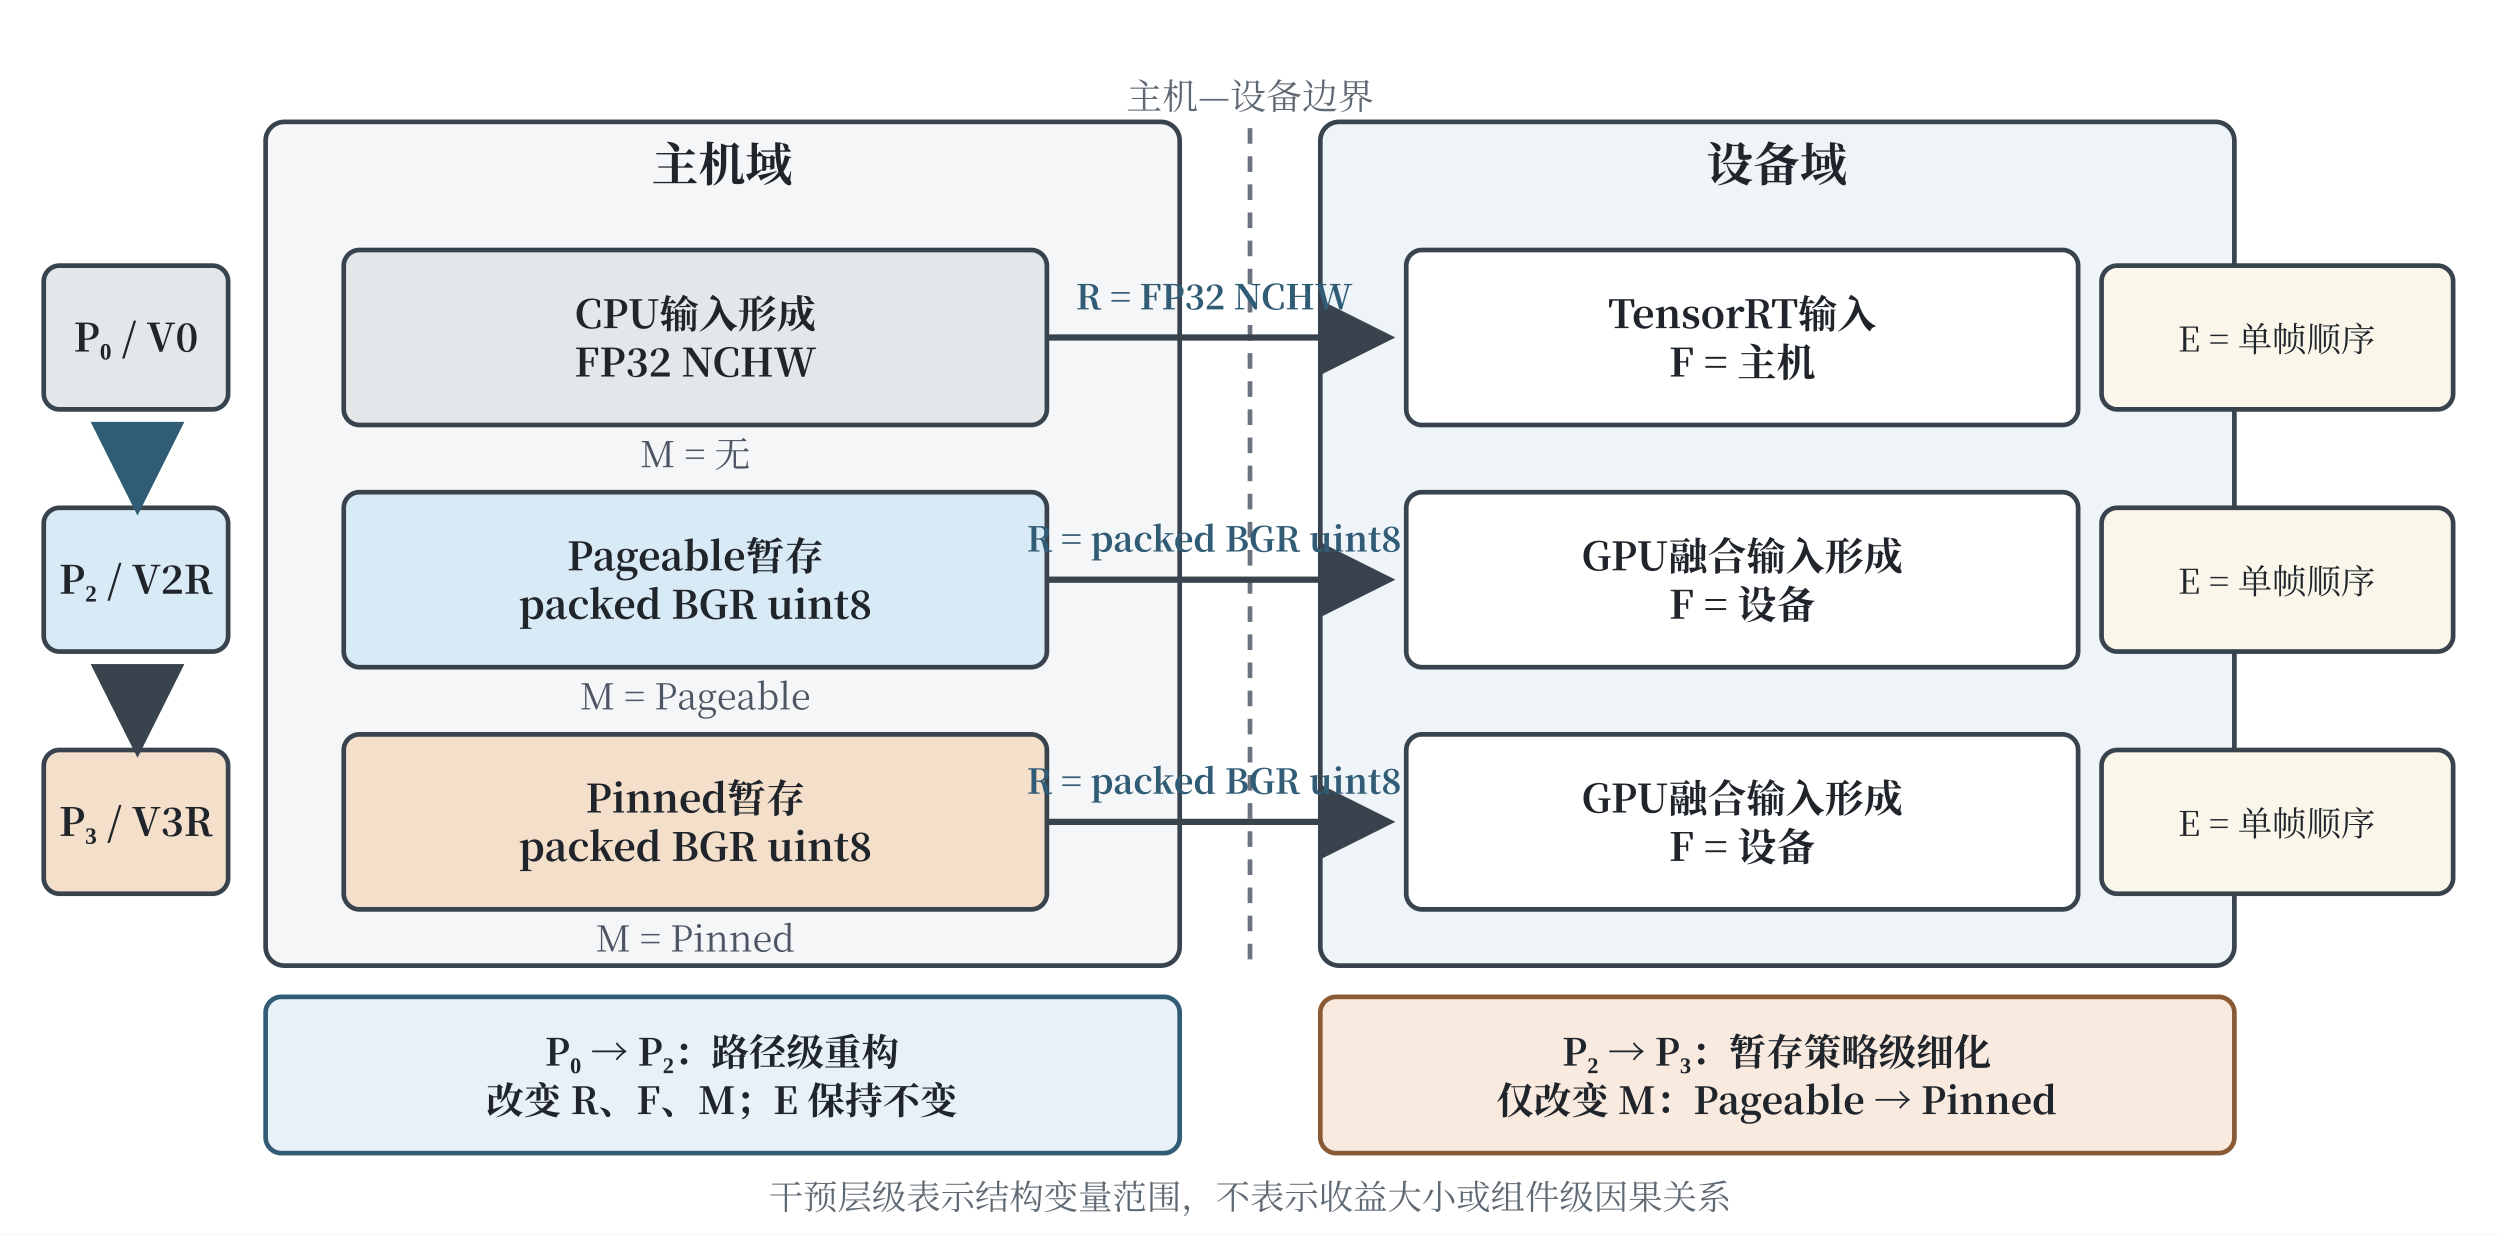
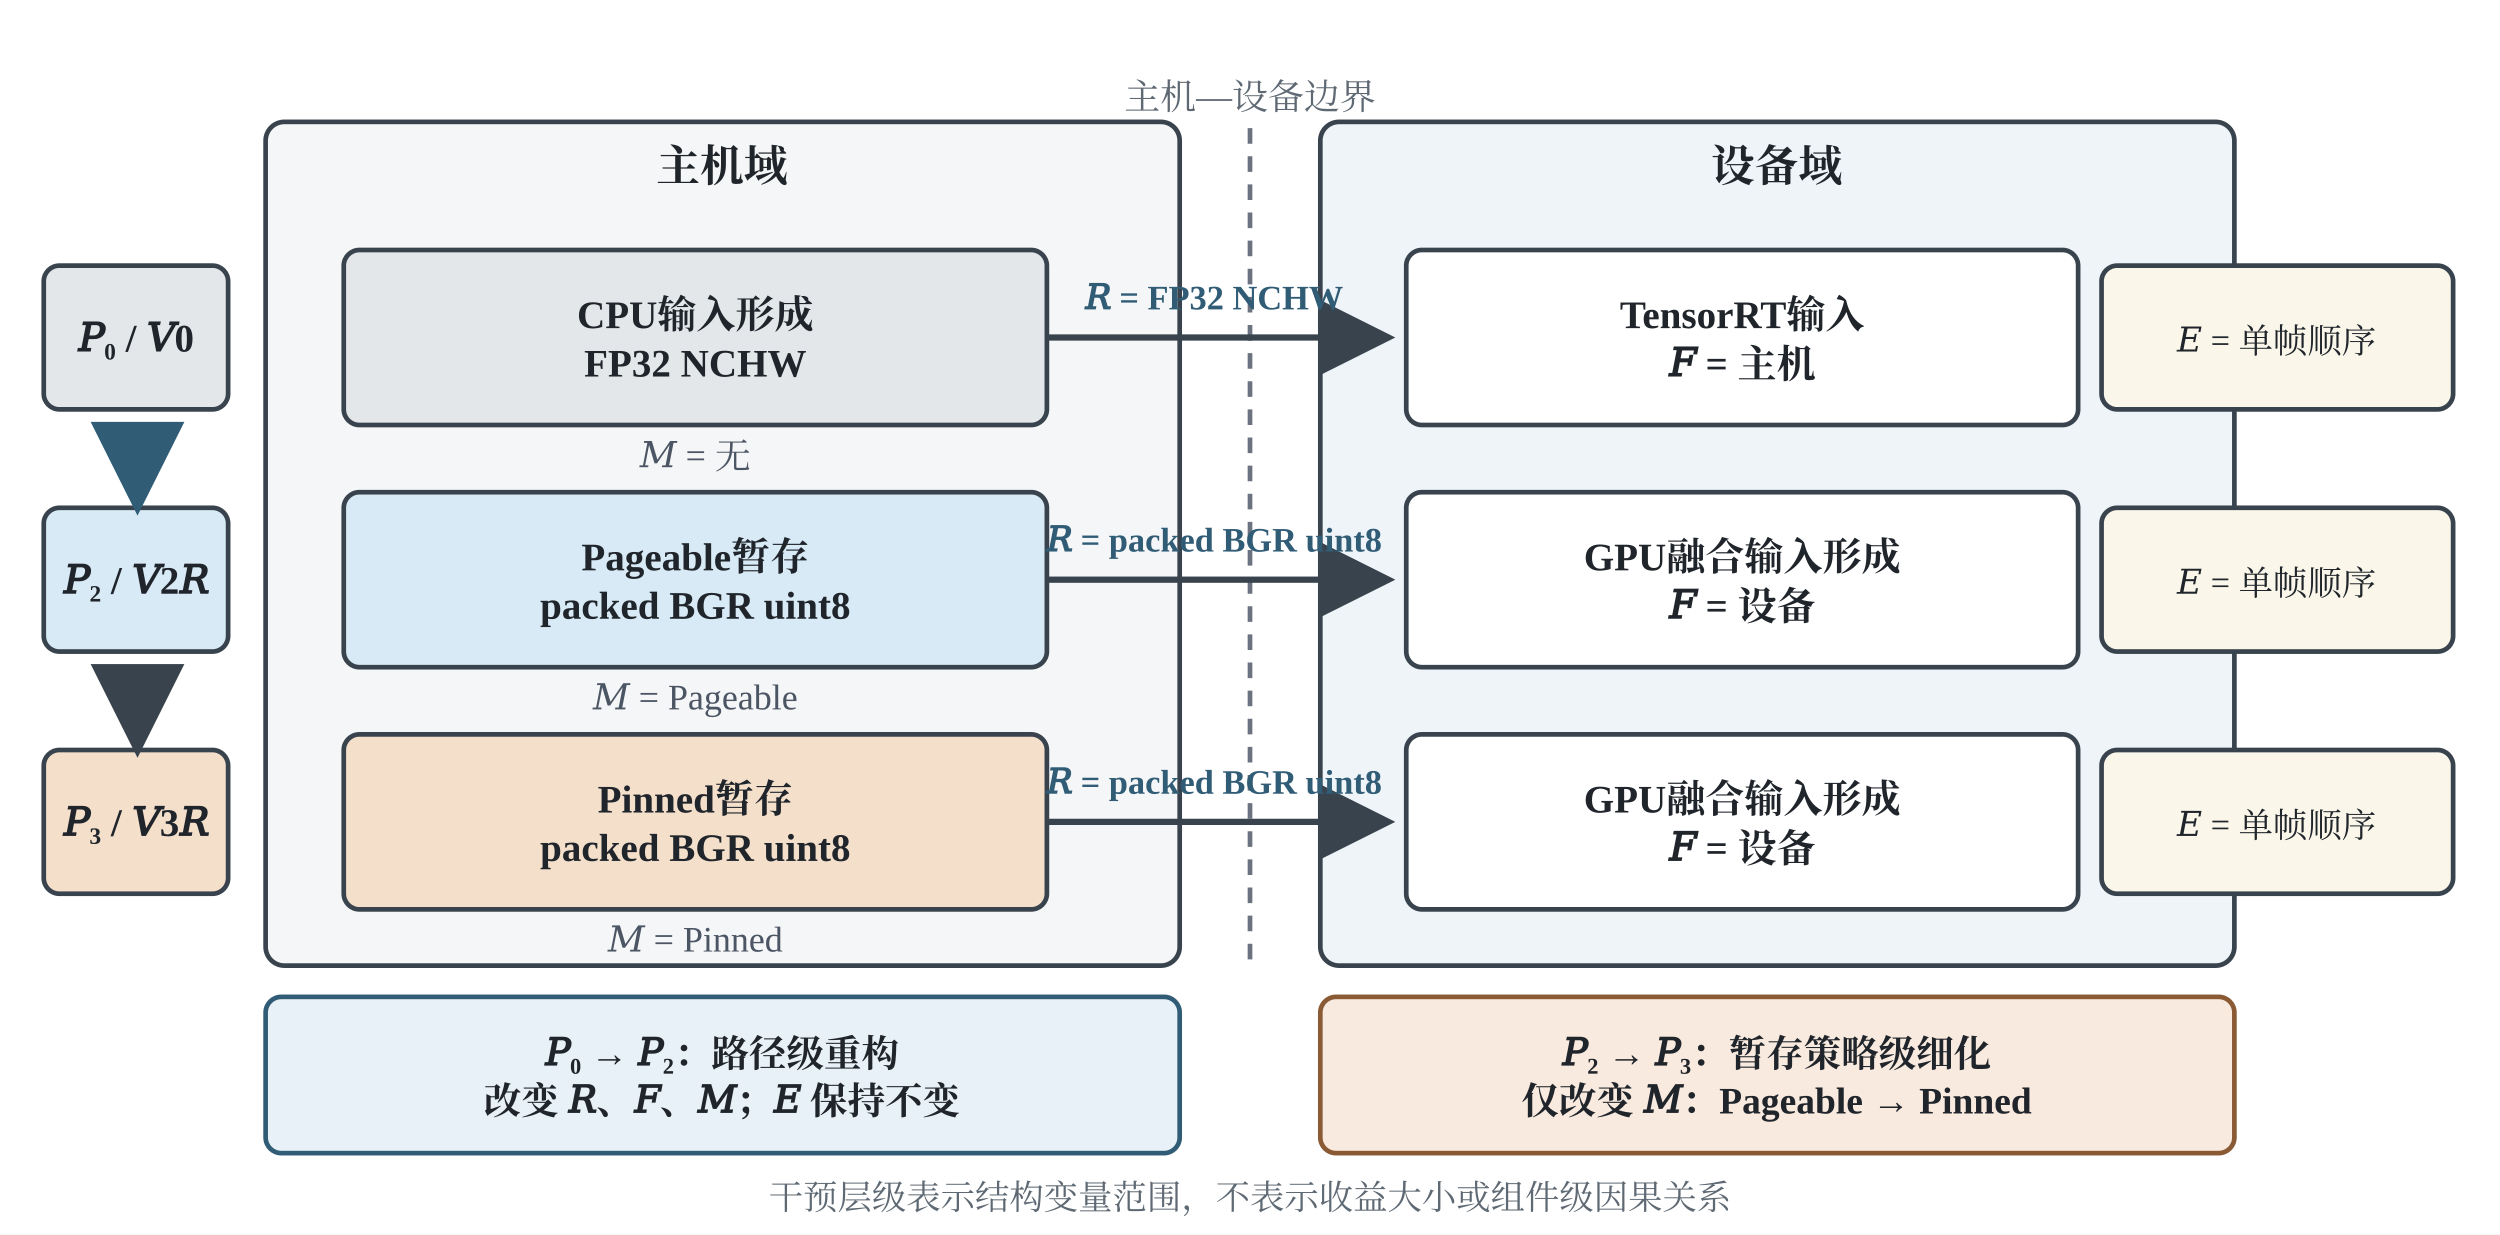
<svg xmlns="http://www.w3.org/2000/svg" width="160mm" height="79mm" viewBox="0 0 1600 790" role="img">
  <defs>
    <marker id="arrow" markerWidth="12" markerHeight="12" refX="10" refY="6" orient="auto" markerUnits="strokeWidth">
      <path d="M0,0 L12,6 L0,12 z" fill="#38434d" />
    </marker>
    <marker id="blue-arrow" markerWidth="12" markerHeight="12" refX="10" refY="6" orient="auto" markerUnits="strokeWidth">
      <path d="M0,0 L12,6 L0,12 z" fill="#315c76" />
    </marker>
  </defs>
  <rect width="1600" height="790" fill="#ffffff" />
  <rect x="170" y="78" width="585" height="540" rx="12" fill="#f5f6f7" stroke="#38434d" stroke-width="3" />
  <rect x="845" y="78" width="585" height="540" rx="12" fill="#eef4f8" stroke="#38434d" stroke-width="3" />
-   <text x="462" y="116" text-anchor="middle" font-family="Noto Serif CJK SC,Liberation Serif,serif" font-size="30" font-weight="700" fill="#20252b">主机域</text>
-   <text x="1137" y="116" text-anchor="middle" font-family="Noto Serif CJK SC,Liberation Serif,serif" font-size="30" font-weight="700" fill="#20252b">设备域</text>
+   <text x="462" y="116" text-anchor="middle" font-family="Times New Roman,Liberation Serif,SimSun,Noto Serif CJK SC,serif" font-size="28" font-weight="700" fill="#20252b">主机域</text>
+   <text x="1137" y="116" text-anchor="middle" font-family="Times New Roman,Liberation Serif,SimSun,Noto Serif CJK SC,serif" font-size="28" font-weight="700" fill="#20252b">设备域</text>
  <line x1="800" y1="82" x2="800" y2="614" stroke="#6b7280" stroke-width="3" stroke-dasharray="10 8" />
-   <text x="800" y="70" text-anchor="middle" font-family="Noto Serif CJK SC,Liberation Serif,serif" font-size="23" font-weight="400" fill="#5f6973">主机—设备边界</text>
+   <text x="800" y="70" text-anchor="middle" font-family="Times New Roman,Liberation Serif,SimSun,Noto Serif CJK SC,serif" font-size="23" font-weight="400" fill="#5f6973">主机—设备边界</text>
  <rect x="28" y="170" width="118" height="92" rx="10" fill="#e4e7ea" stroke="#38434d" stroke-width="3" />
-   <text x="87" y="225" text-anchor="middle" font-family="Noto Serif CJK SC,Liberation Serif,serif" font-size="25" font-weight="700" fill="#20252b">P₀ / V0</text>
+   <text x="87" y="225" text-anchor="middle" aria-label="P₀ / V0" font-family="Times New Roman,Liberation Serif,SimSun,Noto Serif CJK SC,serif" font-size="25" font-weight="700" fill="#20252b">𝑃₀ / 𝑉0</text>
  <rect x="220" y="160" width="450" height="112" rx="10" fill="#e4e7ea" stroke="#38434d" stroke-width="3" />
-   <text x="445" y="210" text-anchor="middle" font-family="Noto Serif CJK SC,Liberation Serif,serif" font-size="25" font-weight="700" fill="#20252b">CPU输入形成</text>
-   <text x="445" y="241" text-anchor="middle" font-family="Noto Serif CJK SC,Liberation Serif,serif" font-size="25" font-weight="700" fill="#20252b">FP32 NCHW</text>
-   <text x="445" y="299" text-anchor="middle" font-family="Noto Serif CJK SC,Liberation Serif,serif" font-size="23" font-weight="400" fill="#4b5563">M = 无</text>
+   <text x="445" y="210" text-anchor="middle" font-family="Times New Roman,Liberation Serif,SimSun,Noto Serif CJK SC,serif" font-size="25" font-weight="700" fill="#20252b">CPU输入形成</text>
+   <text x="445" y="241" text-anchor="middle" font-family="Times New Roman,Liberation Serif,SimSun,Noto Serif CJK SC,serif" font-size="25" font-weight="700" fill="#20252b">FP32 NCHW</text>
+   <text x="445" y="299" text-anchor="middle" aria-label="M = 无" font-family="Times New Roman,Liberation Serif,SimSun,Noto Serif CJK SC,serif" font-size="23" font-weight="400" fill="#4b5563">𝑀 = 无</text>
  <line x1="670" y1="216" x2="885" y2="216" stroke="#38434d" stroke-width="4" marker-end="url(#arrow)" />
-   <text x="777" y="198" text-anchor="middle" font-family="Noto Serif CJK SC,Liberation Serif,serif" font-size="22" font-weight="700" fill="#315c76">R = FP32 NCHW</text>
+   <text x="777" y="198" text-anchor="middle" aria-label="R = FP32 NCHW" font-family="Times New Roman,Liberation Serif,SimSun,Noto Serif CJK SC,serif" font-size="22" font-weight="700" fill="#315c76">𝑅 = FP32 NCHW</text>
  <rect x="900" y="160" width="430" height="112" rx="10" fill="#ffffff" stroke="#38434d" stroke-width="3" />
-   <text x="1115" y="210" text-anchor="middle" font-family="Noto Serif CJK SC,Liberation Serif,serif" font-size="25" font-weight="700" fill="#20252b">TensorRT输入</text>
-   <text x="1115" y="241" text-anchor="middle" font-family="Noto Serif CJK SC,Liberation Serif,serif" font-size="25" font-weight="700" fill="#20252b">F = 主机</text>
+   <text x="1115" y="210" text-anchor="middle" font-family="Times New Roman,Liberation Serif,SimSun,Noto Serif CJK SC,serif" font-size="25" font-weight="700" fill="#20252b">TensorRT输入</text>
+   <text x="1115" y="241" text-anchor="middle" aria-label="F = 主机" font-family="Times New Roman,Liberation Serif,SimSun,Noto Serif CJK SC,serif" font-size="25" font-weight="700" fill="#20252b">𝐹 = 主机</text>
  <rect x="1345" y="170" width="225" height="92" rx="10" fill="#faf7ea" stroke="#38434d" stroke-width="3" />
-   <text x="1457" y="225" text-anchor="middle" font-family="Noto Serif CJK SC,Liberation Serif,serif" font-size="22" font-weight="400" fill="#20252b">E = 单帧顺序</text>
+   <text x="1457" y="225" text-anchor="middle" aria-label="E = 单帧顺序" font-family="Times New Roman,Liberation Serif,SimSun,Noto Serif CJK SC,serif" font-size="22" font-weight="400" fill="#20252b">𝐸 = 单帧顺序</text>
  <rect x="28" y="325" width="118" height="92" rx="10" fill="#d8eaf5" stroke="#38434d" stroke-width="3" />
-   <text x="87" y="380" text-anchor="middle" font-family="Noto Serif CJK SC,Liberation Serif,serif" font-size="25" font-weight="700" fill="#20252b">P₂ / V2R</text>
+   <text x="87" y="380" text-anchor="middle" aria-label="P₂ / V2R" font-family="Times New Roman,Liberation Serif,SimSun,Noto Serif CJK SC,serif" font-size="25" font-weight="700" fill="#20252b">𝑃₂ / 𝑉2𝑅</text>
  <rect x="220" y="315" width="450" height="112" rx="10" fill="#d8eaf5" stroke="#38434d" stroke-width="3" />
-   <text x="445" y="365" text-anchor="middle" font-family="Noto Serif CJK SC,Liberation Serif,serif" font-size="25" font-weight="700" fill="#20252b">Pageable暂存</text>
-   <text x="445" y="396" text-anchor="middle" font-family="Noto Serif CJK SC,Liberation Serif,serif" font-size="25" font-weight="700" fill="#20252b">packed BGR uint8</text>
-   <text x="445" y="454" text-anchor="middle" font-family="Noto Serif CJK SC,Liberation Serif,serif" font-size="23" font-weight="400" fill="#4b5563">M = Pageable</text>
+   <text x="445" y="365" text-anchor="middle" font-family="Times New Roman,Liberation Serif,SimSun,Noto Serif CJK SC,serif" font-size="25" font-weight="700" fill="#20252b">Pageable暂存</text>
+   <text x="445" y="396" text-anchor="middle" font-family="Times New Roman,Liberation Serif,SimSun,Noto Serif CJK SC,serif" font-size="25" font-weight="700" fill="#20252b">packed BGR uint8</text>
+   <text x="445" y="454" text-anchor="middle" aria-label="M = Pageable" font-family="Times New Roman,Liberation Serif,SimSun,Noto Serif CJK SC,serif" font-size="23" font-weight="400" fill="#4b5563">𝑀 = Pageable</text>
  <line x1="670" y1="371" x2="885" y2="371" stroke="#38434d" stroke-width="4" marker-end="url(#arrow)" />
-   <text x="777" y="353" text-anchor="middle" font-family="Noto Serif CJK SC,Liberation Serif,serif" font-size="22" font-weight="700" fill="#315c76">R = packed BGR uint8</text>
+   <text x="777" y="353" text-anchor="middle" aria-label="R = packed BGR uint8" font-family="Times New Roman,Liberation Serif,SimSun,Noto Serif CJK SC,serif" font-size="22" font-weight="700" fill="#315c76">𝑅 = packed BGR uint8</text>
  <rect x="900" y="315" width="430" height="112" rx="10" fill="#ffffff" stroke="#38434d" stroke-width="3" />
-   <text x="1115" y="365" text-anchor="middle" font-family="Noto Serif CJK SC,Liberation Serif,serif" font-size="25" font-weight="700" fill="#20252b">GPU融合输入形成</text>
-   <text x="1115" y="396" text-anchor="middle" font-family="Noto Serif CJK SC,Liberation Serif,serif" font-size="25" font-weight="700" fill="#20252b">F = 设备</text>
+   <text x="1115" y="365" text-anchor="middle" font-family="Times New Roman,Liberation Serif,SimSun,Noto Serif CJK SC,serif" font-size="25" font-weight="700" fill="#20252b">GPU融合输入形成</text>
+   <text x="1115" y="396" text-anchor="middle" aria-label="F = 设备" font-family="Times New Roman,Liberation Serif,SimSun,Noto Serif CJK SC,serif" font-size="25" font-weight="700" fill="#20252b">𝐹 = 设备</text>
  <rect x="1345" y="325" width="225" height="92" rx="10" fill="#faf7ea" stroke="#38434d" stroke-width="3" />
-   <text x="1457" y="380" text-anchor="middle" font-family="Noto Serif CJK SC,Liberation Serif,serif" font-size="22" font-weight="400" fill="#20252b">E = 单帧顺序</text>
+   <text x="1457" y="380" text-anchor="middle" aria-label="E = 单帧顺序" font-family="Times New Roman,Liberation Serif,SimSun,Noto Serif CJK SC,serif" font-size="22" font-weight="400" fill="#20252b">𝐸 = 单帧顺序</text>
  <rect x="28" y="480" width="118" height="92" rx="10" fill="#f4dfcb" stroke="#38434d" stroke-width="3" />
-   <text x="87" y="535" text-anchor="middle" font-family="Noto Serif CJK SC,Liberation Serif,serif" font-size="25" font-weight="700" fill="#20252b">P₃ / V3R</text>
+   <text x="87" y="535" text-anchor="middle" aria-label="P₃ / V3R" font-family="Times New Roman,Liberation Serif,SimSun,Noto Serif CJK SC,serif" font-size="25" font-weight="700" fill="#20252b">𝑃₃ / 𝑉3𝑅</text>
  <rect x="220" y="470" width="450" height="112" rx="10" fill="#f4dfcb" stroke="#38434d" stroke-width="3" />
-   <text x="445" y="520" text-anchor="middle" font-family="Noto Serif CJK SC,Liberation Serif,serif" font-size="25" font-weight="700" fill="#20252b">Pinned暂存</text>
-   <text x="445" y="551" text-anchor="middle" font-family="Noto Serif CJK SC,Liberation Serif,serif" font-size="25" font-weight="700" fill="#20252b">packed BGR uint8</text>
-   <text x="445" y="609" text-anchor="middle" font-family="Noto Serif CJK SC,Liberation Serif,serif" font-size="23" font-weight="400" fill="#4b5563">M = Pinned</text>
+   <text x="445" y="520" text-anchor="middle" font-family="Times New Roman,Liberation Serif,SimSun,Noto Serif CJK SC,serif" font-size="25" font-weight="700" fill="#20252b">Pinned暂存</text>
+   <text x="445" y="551" text-anchor="middle" font-family="Times New Roman,Liberation Serif,SimSun,Noto Serif CJK SC,serif" font-size="25" font-weight="700" fill="#20252b">packed BGR uint8</text>
+   <text x="445" y="609" text-anchor="middle" aria-label="M = Pinned" font-family="Times New Roman,Liberation Serif,SimSun,Noto Serif CJK SC,serif" font-size="23" font-weight="400" fill="#4b5563">𝑀 = Pinned</text>
  <line x1="670" y1="526" x2="885" y2="526" stroke="#38434d" stroke-width="4" marker-end="url(#arrow)" />
-   <text x="777" y="508" text-anchor="middle" font-family="Noto Serif CJK SC,Liberation Serif,serif" font-size="22" font-weight="700" fill="#315c76">R = packed BGR uint8</text>
+   <text x="777" y="508" text-anchor="middle" aria-label="R = packed BGR uint8" font-family="Times New Roman,Liberation Serif,SimSun,Noto Serif CJK SC,serif" font-size="22" font-weight="700" fill="#315c76">𝑅 = packed BGR uint8</text>
  <rect x="900" y="470" width="430" height="112" rx="10" fill="#ffffff" stroke="#38434d" stroke-width="3" />
-   <text x="1115" y="520" text-anchor="middle" font-family="Noto Serif CJK SC,Liberation Serif,serif" font-size="25" font-weight="700" fill="#20252b">GPU融合输入形成</text>
-   <text x="1115" y="551" text-anchor="middle" font-family="Noto Serif CJK SC,Liberation Serif,serif" font-size="25" font-weight="700" fill="#20252b">F = 设备</text>
+   <text x="1115" y="520" text-anchor="middle" font-family="Times New Roman,Liberation Serif,SimSun,Noto Serif CJK SC,serif" font-size="25" font-weight="700" fill="#20252b">GPU融合输入形成</text>
+   <text x="1115" y="551" text-anchor="middle" aria-label="F = 设备" font-family="Times New Roman,Liberation Serif,SimSun,Noto Serif CJK SC,serif" font-size="25" font-weight="700" fill="#20252b">𝐹 = 设备</text>
  <rect x="1345" y="480" width="225" height="92" rx="10" fill="#faf7ea" stroke="#38434d" stroke-width="3" />
-   <text x="1457" y="535" text-anchor="middle" font-family="Noto Serif CJK SC,Liberation Serif,serif" font-size="22" font-weight="400" fill="#20252b">E = 单帧顺序</text>
+   <text x="1457" y="535" text-anchor="middle" aria-label="E = 单帧顺序" font-family="Times New Roman,Liberation Serif,SimSun,Noto Serif CJK SC,serif" font-size="22" font-weight="400" fill="#20252b">𝐸 = 单帧顺序</text>
  <path d="M88,272 L88,320" fill="none" stroke="#315c76" stroke-width="5" marker-end="url(#blue-arrow)" />
  <rect x="170" y="638" width="585" height="100" rx="10" fill="#e8f1f7" stroke="#315c76" stroke-width="3" />
-   <text x="462" y="682" text-anchor="middle" font-family="Noto Serif CJK SC,Liberation Serif,serif" font-size="24" font-weight="700" fill="#20252b">P₀ → P₂：路径级重构</text>
-   <text x="462" y="713" text-anchor="middle" font-family="Noto Serif CJK SC,Liberation Serif,serif" font-size="24" font-weight="700" fill="#20252b">改变 R、F、M；E 保持不变</text>
+   <text x="462" y="682" text-anchor="middle" aria-label="P₀ → P₂：路径级重构" font-family="Times New Roman,Liberation Serif,SimSun,Noto Serif CJK SC,serif" font-size="24" font-weight="700" fill="#20252b">𝑃₀ → 𝑃₂：路径级重构</text>
+   <text x="462" y="713" text-anchor="middle" aria-label="改变 R、F、M；E 保持不变" font-family="Times New Roman,Liberation Serif,SimSun,Noto Serif CJK SC,serif" font-size="24" font-weight="700" fill="#20252b">改变 𝑅、𝐹、𝑀；𝐸 保持不变</text>
  <path d="M88,427 L88,475" fill="none" stroke="#8a5a35" stroke-width="5" marker-end="url(#arrow)" />
  <rect x="845" y="638" width="585" height="100" rx="10" fill="#f8eadf" stroke="#8a5a35" stroke-width="3" />
-   <text x="1137" y="682" text-anchor="middle" font-family="Noto Serif CJK SC,Liberation Serif,serif" font-size="24" font-weight="700" fill="#20252b">P₂ → P₃：暂存策略级细化</text>
-   <text x="1137" y="713" text-anchor="middle" font-family="Noto Serif CJK SC,Liberation Serif,serif" font-size="24" font-weight="700" fill="#20252b">仅改变 M：Pageable → Pinned</text>
-   <text x="800" y="774" text-anchor="middle" font-family="Noto Serif CJK SC,Liberation Serif,serif" font-size="22" font-weight="400" fill="#5f6973">干预层级表示结构变量范围，不表示收益大小或组件级因果关系</text>
+   <text x="1137" y="682" text-anchor="middle" aria-label="P₂ → P₃：暂存策略级细化" font-family="Times New Roman,Liberation Serif,SimSun,Noto Serif CJK SC,serif" font-size="24" font-weight="700" fill="#20252b">𝑃₂ → 𝑃₃：暂存策略级细化</text>
+   <text x="1137" y="713" text-anchor="middle" aria-label="仅改变 M：Pageable → Pinned" font-family="Times New Roman,Liberation Serif,SimSun,Noto Serif CJK SC,serif" font-size="24" font-weight="700" fill="#20252b">仅改变 𝑀：Pageable → Pinned</text>
+   <text x="800" y="774" text-anchor="middle" font-family="Times New Roman,Liberation Serif,SimSun,Noto Serif CJK SC,serif" font-size="22" font-weight="400" fill="#5f6973">干预层级表示结构变量范围，不表示收益大小或组件级因果关系</text>
</svg>
